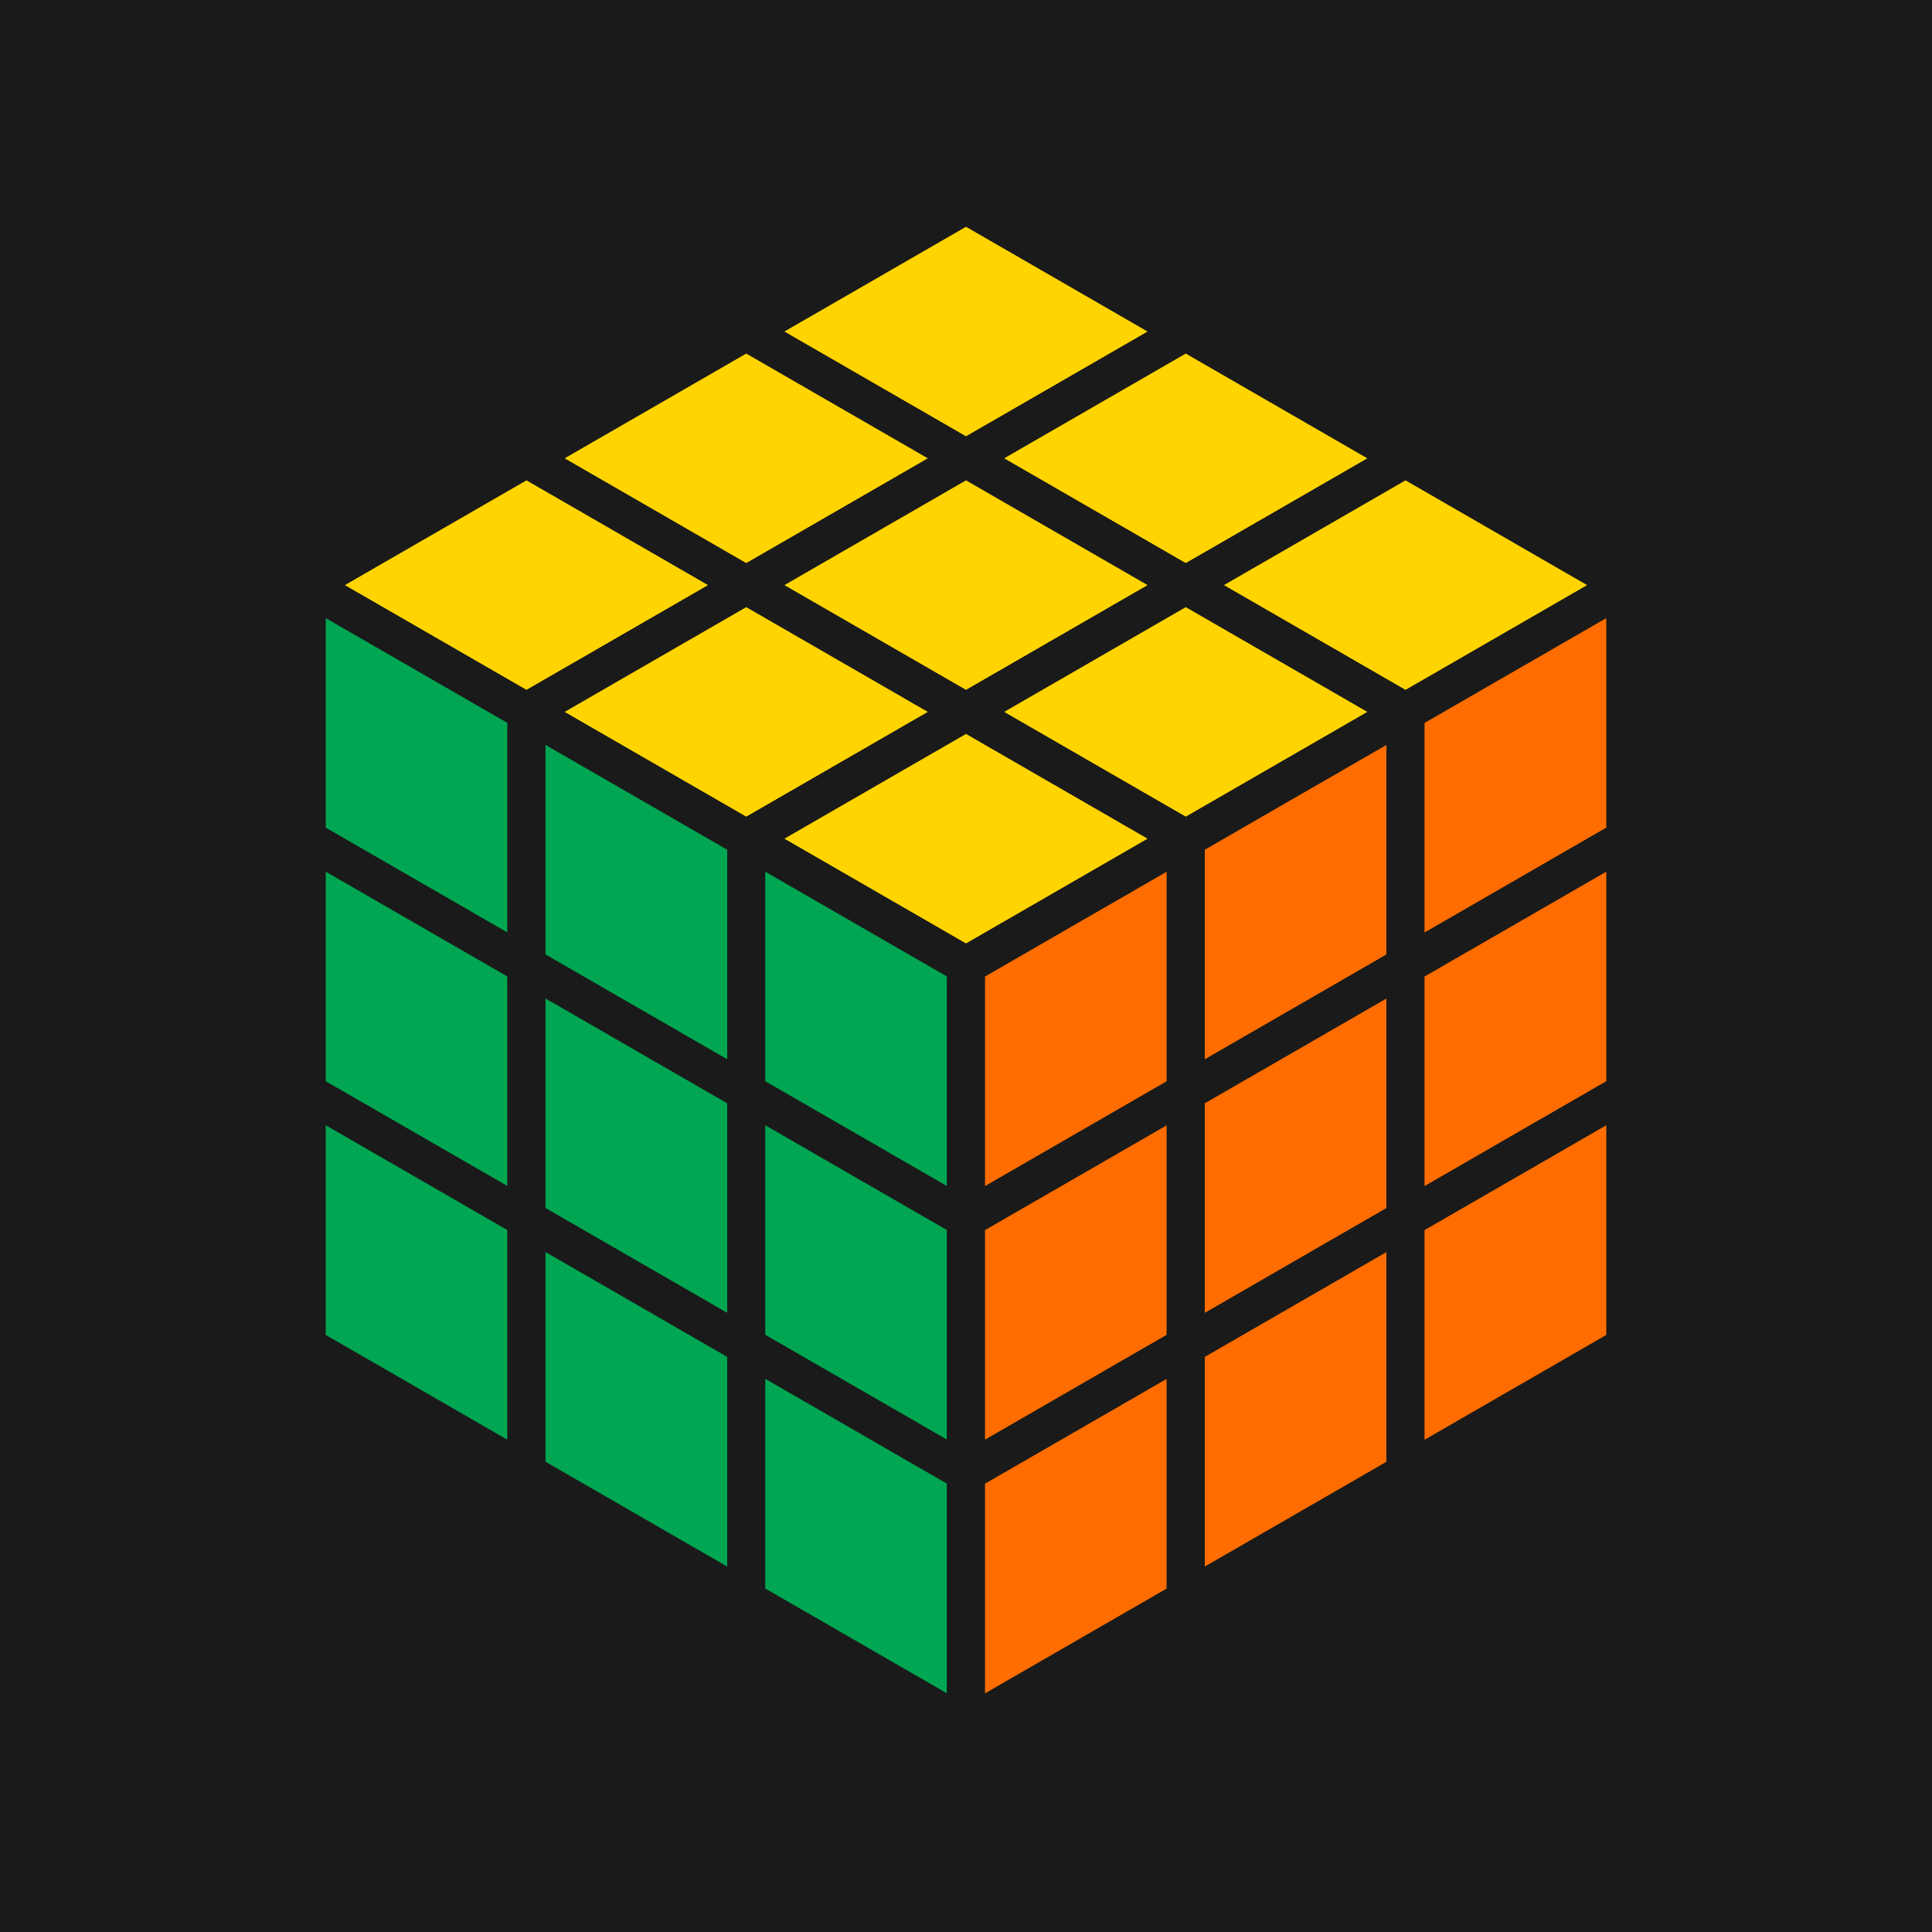
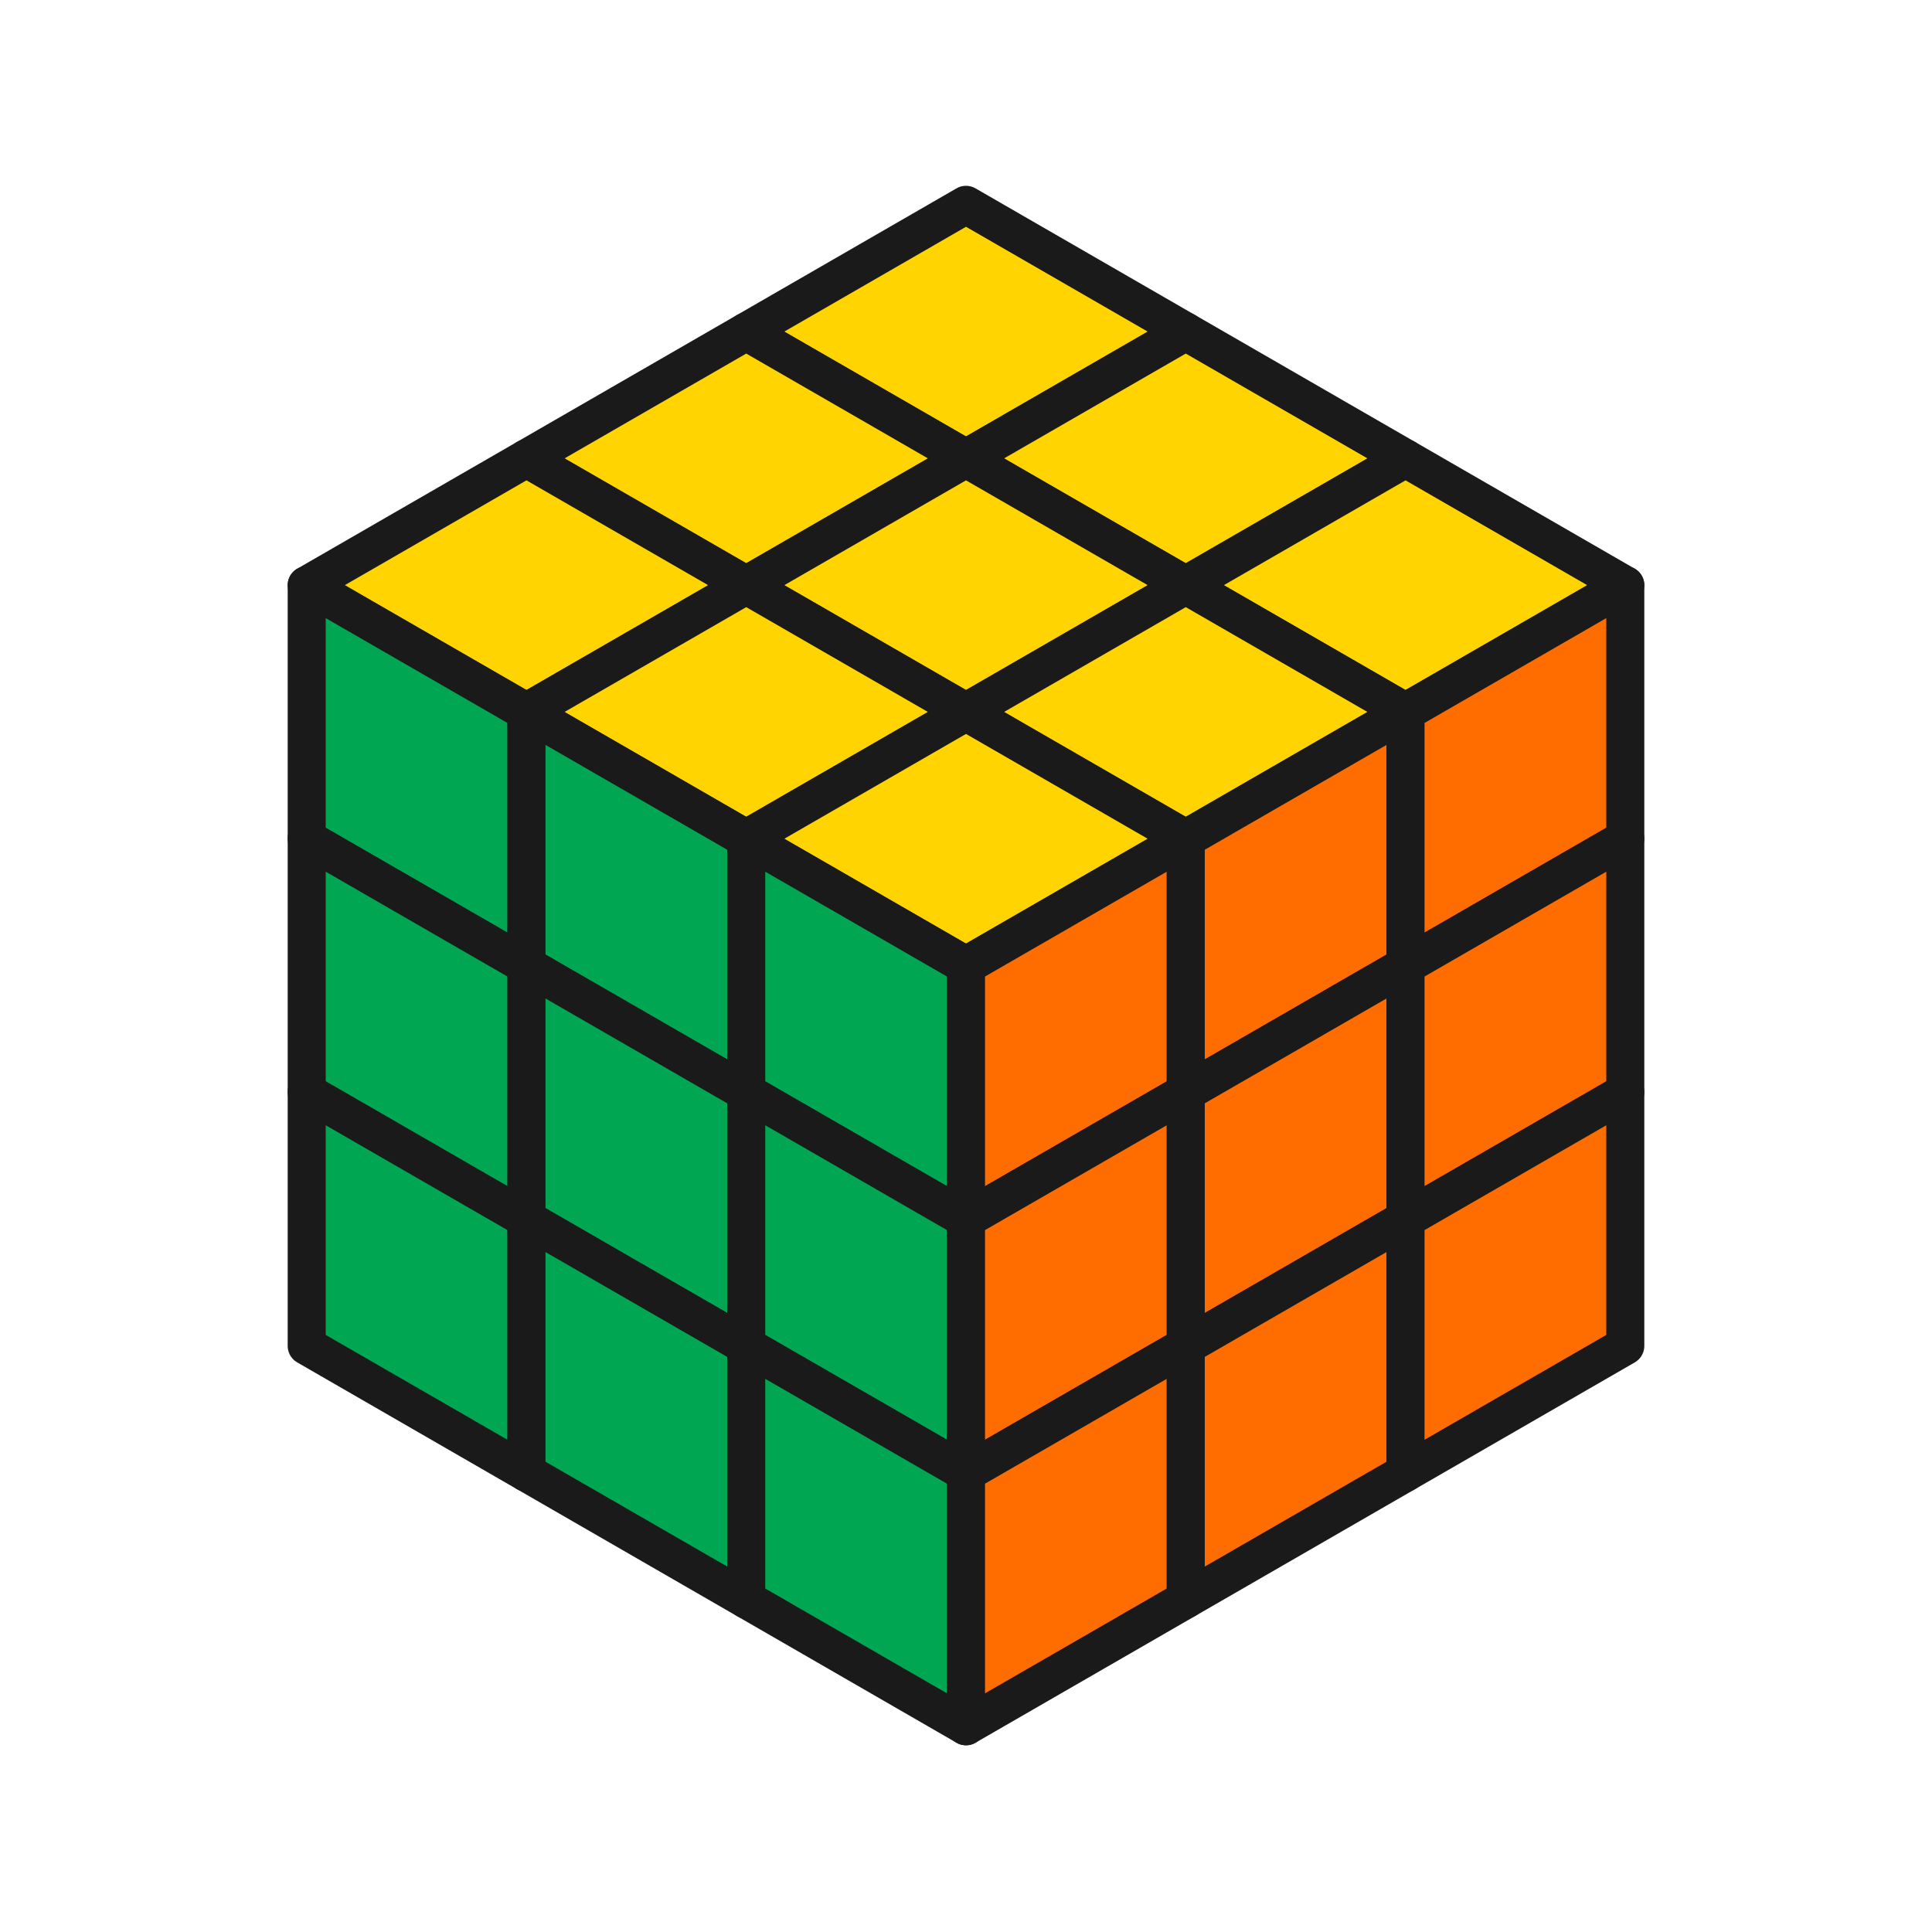
<svg xmlns="http://www.w3.org/2000/svg" viewBox="0 0 512 512">
-   <rect width="512" height="512" fill="#1a1a1a" />
  <g transform="translate(256 229) scale(1.12)" stroke="#1a1a1a" stroke-width="9" stroke-linejoin="round">
    <g fill="#ffd400">
      <polygon points="0,-156 52,-126 0,-96 -52,-126" />
      <polygon points="52,-126 104,-96 52,-66 0,-96" />
      <polygon points="104,-96 156,-66 104,-36 52,-66" />
      <polygon points="-52,-126 0,-96 -52,-66 -104,-96" />
      <polygon points="0,-96 52,-66 0,-36 -52,-66" />
      <polygon points="52,-66 104,-36 52,-6 0,-36" />
      <polygon points="-104,-96 -52,-66 -104,-36 -156,-66" />
      <polygon points="-52,-66 0,-36 -52,-6 -104,-36" />
      <polygon points="0,-36 52,-6 0,24 -52,-6" />
    </g>
    <g fill="#00a651">
      <polygon points="-156,-66 -104,-36 -104,24 -156,-6" />
      <polygon points="-104,-36 -52,-6 -52,54 -104,24" />
      <polygon points="-52,-6 0,24 0,84 -52,54" />
      <polygon points="-156,-6 -104,24 -104,84 -156,54" />
      <polygon points="-104,24 -52,54 -52,114 -104,84" />
      <polygon points="-52,54 0,84 0,144 -52,114" />
      <polygon points="-156,54 -104,84 -104,144 -156,114" />
      <polygon points="-104,84 -52,114 -52,174 -104,144" />
      <polygon points="-52,114 0,144 0,204 -52,174" />
    </g>
    <g fill="#ff6d00">
      <polygon points="0,24 52,-6 52,54 0,84" />
      <polygon points="52,-6 104,-36 104,24 52,54" />
      <polygon points="104,-36 156,-66 156,-6 104,24" />
      <polygon points="0,84 52,54 52,114 0,144" />
      <polygon points="52,54 104,24 104,84 52,114" />
      <polygon points="104,24 156,-6 156,54 104,84" />
      <polygon points="0,144 52,114 52,174 0,204" />
      <polygon points="52,114 104,84 104,144 52,174" />
      <polygon points="104,84 156,54 156,114 104,144" />
    </g>
  </g>
</svg>
